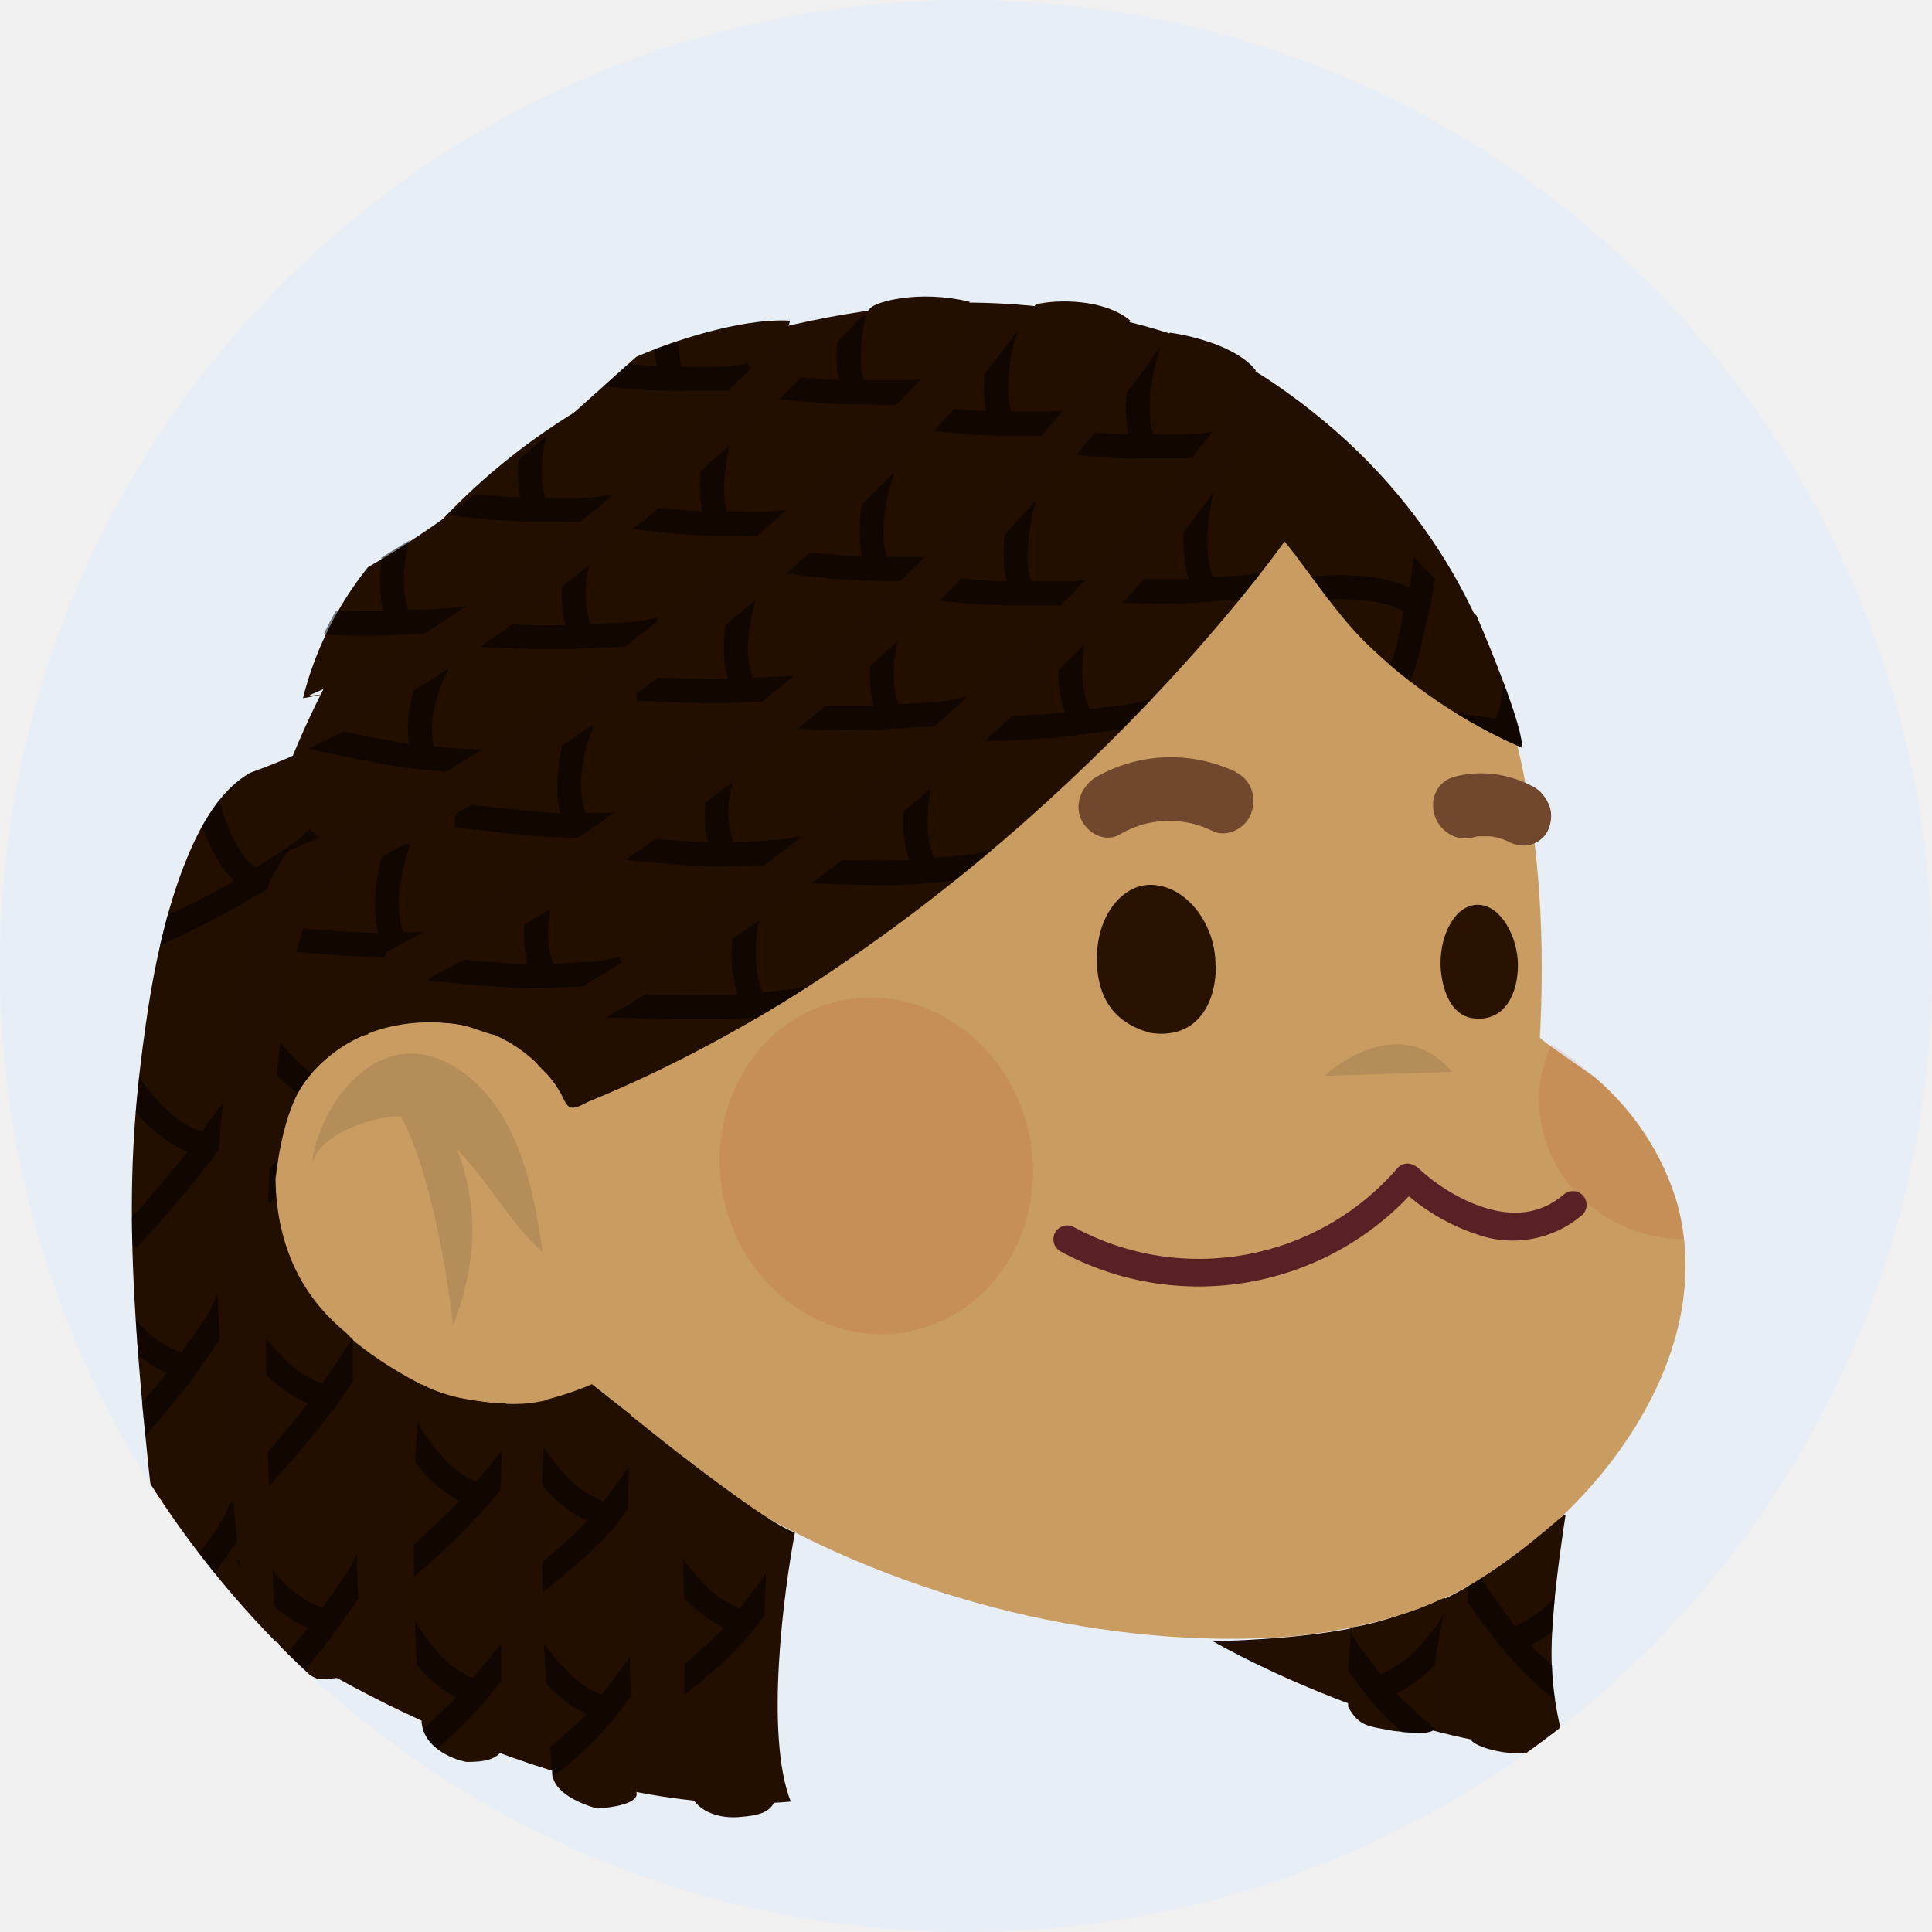
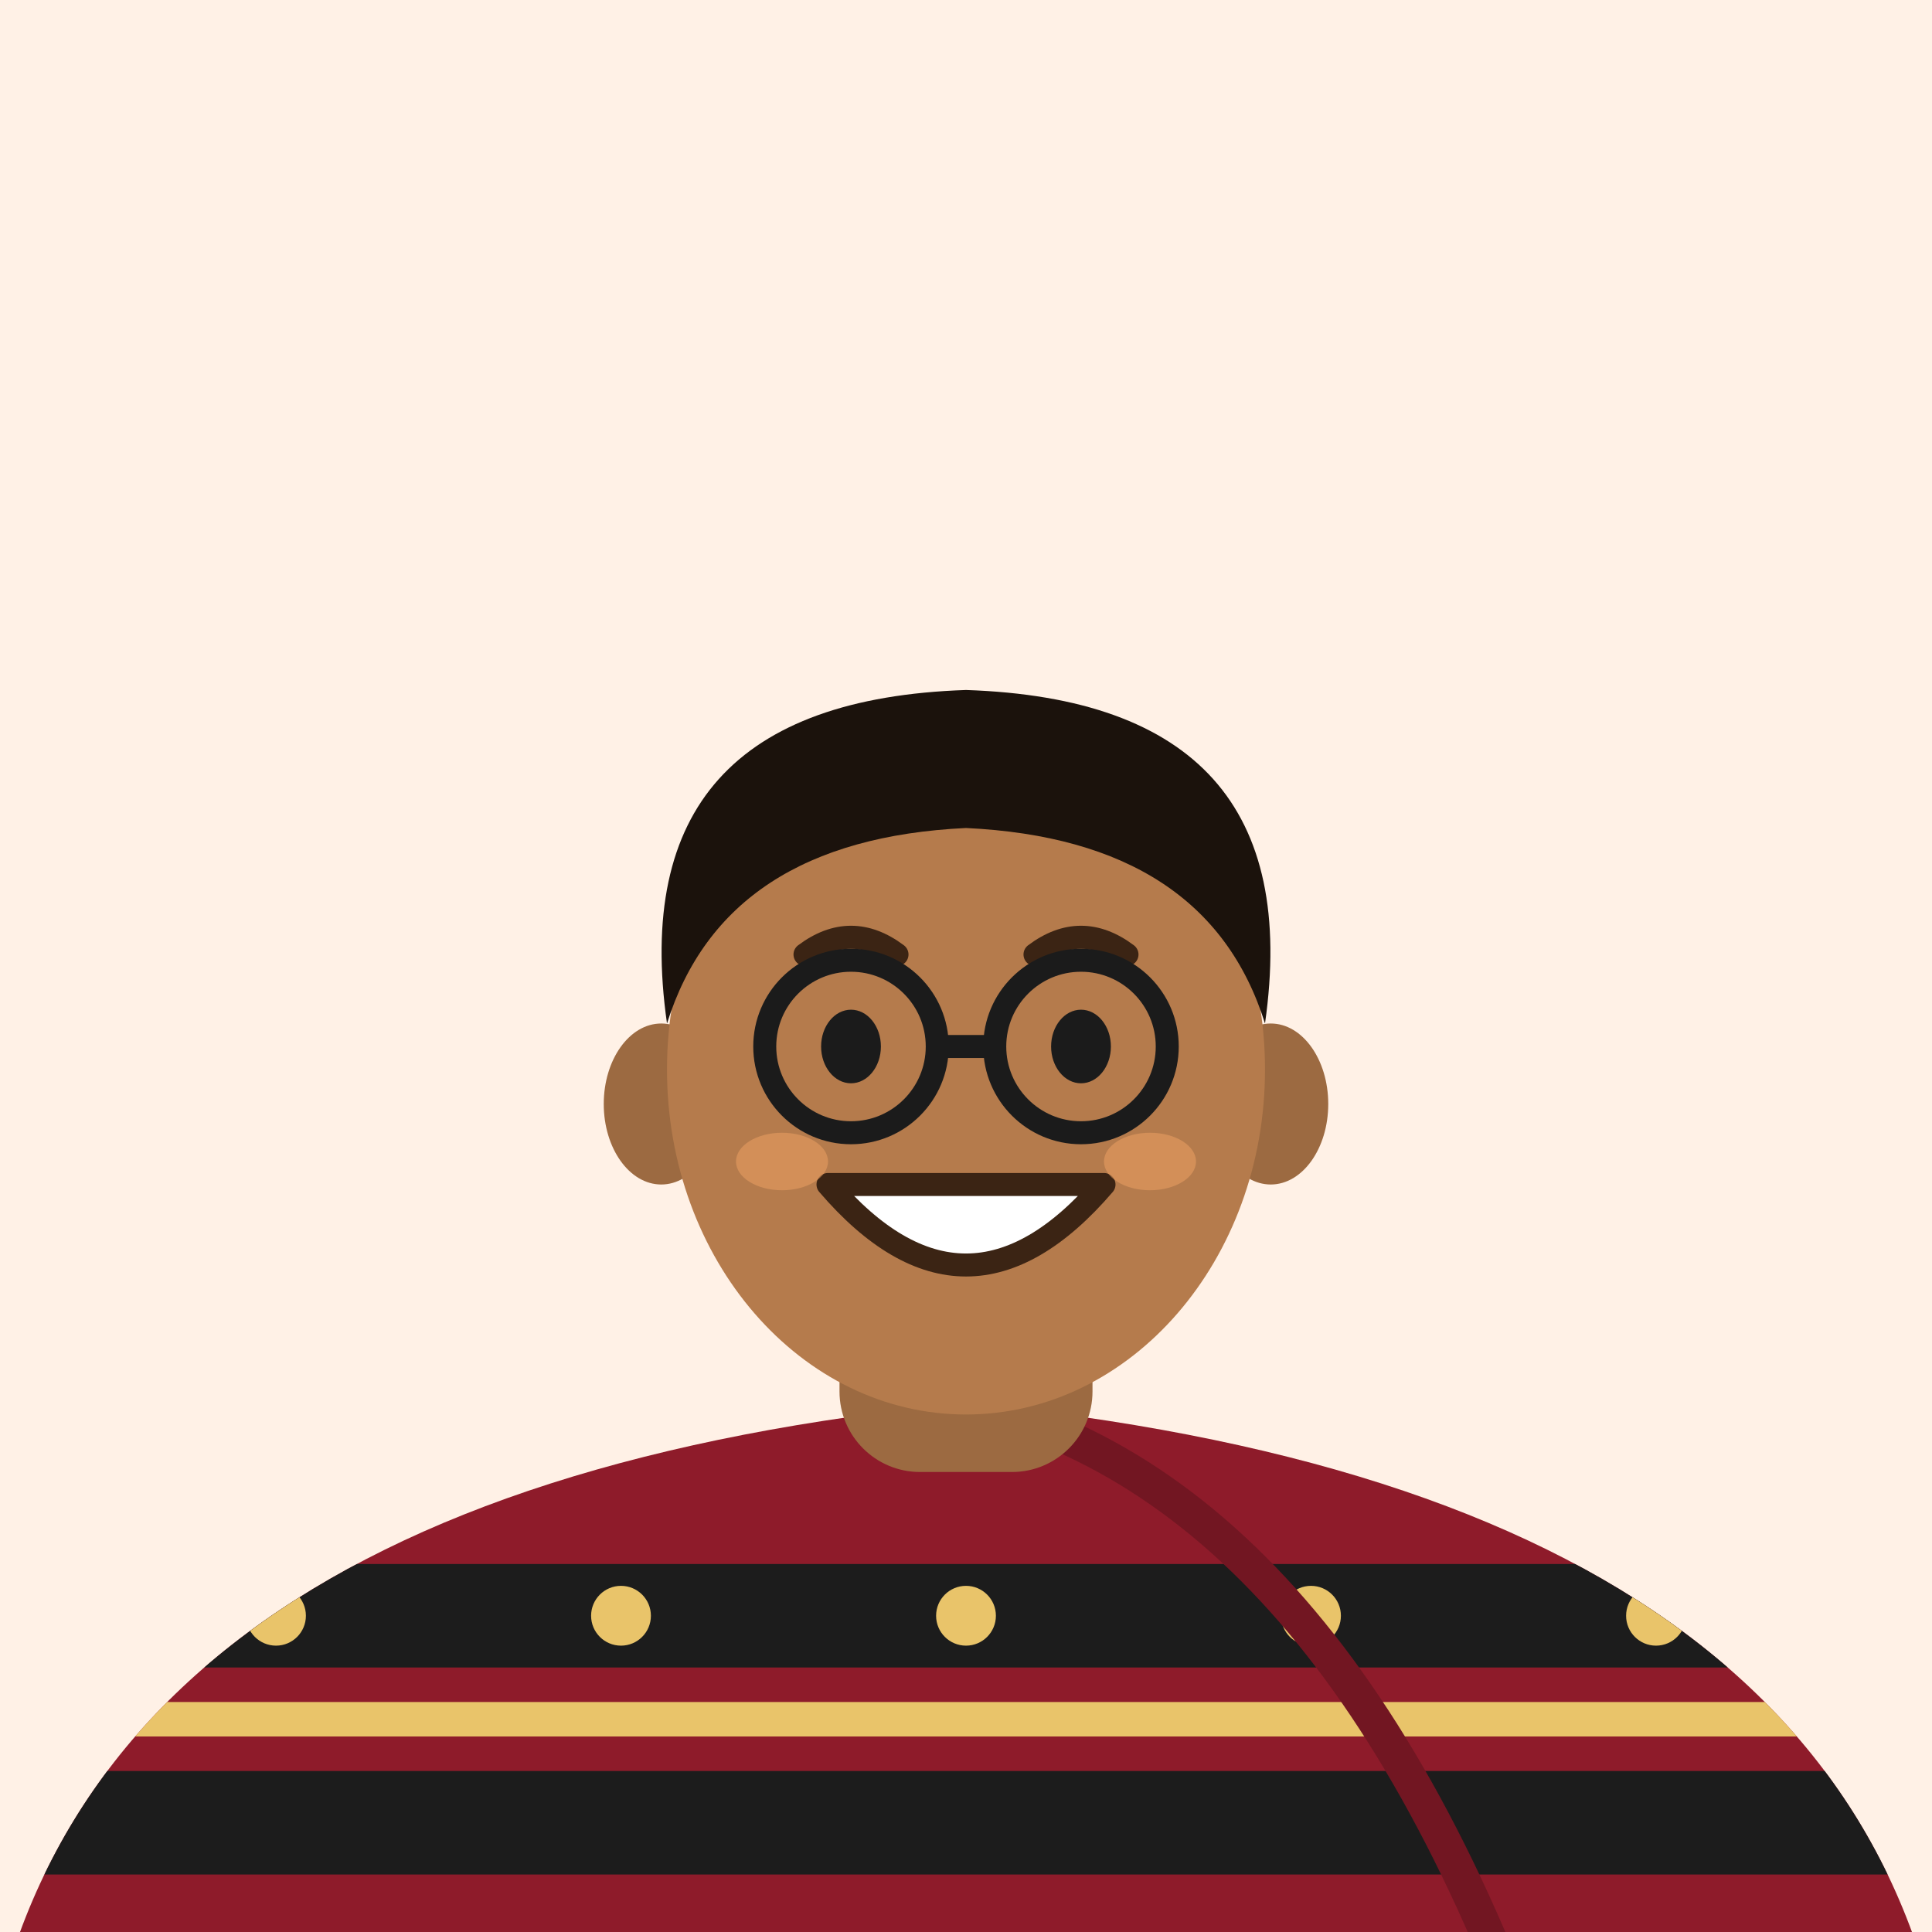
- <svg xmlns="http://www.w3.org/2000/svg" viewBox="0 0 480 480" fill="none" shape-rendering="auto">
-   <mask id="viewboxMask">
-     <rect width="480" height="480" rx="240" ry="240" x="0" y="0" fill="#fff" />
-   </mask>
-   <g mask="url(#viewboxMask)">
-     <rect fill="#e8eef6" width="480" height="480" x="0" y="0" />
-     <g transform="matrix(.85775 0 0 .85427 52 47)">
-       <path d="M264 38.6s131.4 20.6 121.4 208.1c0 .7 15.2 10.9 16.4 12a77.1 77.1 0 0 1 23.4 36.3c13.9 51.3-35.7 104.2-75.8 118.2a155 155 0 0 1-46.7 8.3c-103.1 3-239.7-62.7-246.7-191a202.7 202.7 0 0 1 15.1-83.9c0 .1 57.4-142.5 192.9-108Z" fill="#c99c62" />
-       <path d="M388.7 248.7a57 57 0 0 0-3.2 10.5 40 40 0 0 0 8.5 30.4 42.3 42.3 0 0 0 33 15.7c-3.2-31.7-29-50.7-38.3-56.6ZM203.5 332c24.4-5.2 39.6-31 33.9-57.5-5.7-26.5-30.2-43.7-54.6-38.5-24.4 5.3-39.5 31-33.8 57.6 5.7 26.5 30.1 43.7 54.5 38.5Z" fill="#DC2400" style="mix-blend-mode:multiply" opacity=".1" />
-       <path opacity=".1" d="M323 257.9s20.9-19.9 37-1.2Z" fill="#000" />
-       <path d="M128.7 356.9C59.3 391.7-3.7 304.4 16.5 255.3c12.9-31.4 50.4-33.8 72.1-5.2a185 185 0 0 1 29.1 59.1" fill="#c99c62" />
-       <path opacity=".1" d="M71.5 279c9 9 16.1 22.5 25 30-1.7-12.5-4.3-26-10.4-37.3-6.2-11.6-17.5-21-29-20.3-14.2 1-25.9 17.6-27.4 32.6 1-9 19-15 25.9-14.2 10.8 20.4 15 60.6 15 60.6 9-22.7 5.4-40.7 1-51.5Z" fill="#000" />
+ <svg xmlns="http://www.w3.org/2000/svg" viewBox="16 6 168 168" aria-hidden="true">
+   <defs>
+     <clipPath id="b2">
+       <path d="M14 210 Q18 154 100 146 Q182 154 186 210 Z" />
+     </clipPath>
+   </defs>
+   <rect x="0" y="0" width="200" height="200" fill="#FFF1E6" />
+   <g transform="translate(0 -18)">
+     <path d="M14 210 Q18 154 100 146 Q182 154 186 210 Z" fill="#8E1B2A" />
+     <g clip-path="url(#b2)">
+       <rect x="0" y="160" width="200" height="9" fill="#1C1C1C" />
+       <rect x="0" y="172" width="200" height="3" fill="#E9C46A" />
+       <rect x="0" y="178" width="200" height="9" fill="#1C1C1C" />
+       <circle cx="40" cy="164.5" r="2.6" fill="#E9C46A" />
+       <circle cx="70" cy="164.5" r="2.6" fill="#E9C46A" />
+       <circle cx="100" cy="164.5" r="2.6" fill="#E9C46A" />
+       <circle cx="130" cy="164.5" r="2.6" fill="#E9C46A" />
+       <circle cx="160" cy="164.5" r="2.6" fill="#E9C46A" />
    </g>
-     <g transform="matrix(.85472 0 0 .855 19 -17)">
-       <path fill-rule="evenodd" clip-rule="evenodd" d="M386.9 358c1 0 2 .4 2.9 1.1 4.2 4 11.4 9.2 19.5 11.7 7.9 2.5 16 2.2 23-3.8a4 4 0 1 1 5.3 6 31 31 0 0 1-30.7 5.5 59.7 59.7 0 0 1-19.6-11 84.3 84.3 0 0 1-101.3 16 4 4 0 0 1 4-7 76.3 76.3 0 0 0 94-17.2 4 4 0 0 1 2.9-1.3Z" fill="#592125" />
+     <path d="M100 146 Q134 154 152 210" fill="none" stroke="#721622" stroke-width="3" stroke-linecap="round" />
+     <rect x="89" y="136" width="22" height="16" rx="7" fill="#9c6a41" />
+     <ellipse cx="73.5" cy="120" rx="5" ry="7" fill="#9c6a41" />
+     <ellipse cx="126.5" cy="120" rx="5" ry="7" fill="#9c6a41" />
+     <ellipse cx="100" cy="117" rx="26" ry="30" fill="#B57B4C" />
+     <ellipse cx="90" cy="115" rx="2.6" ry="3.2" fill="#1B1B1B" />
+     <ellipse cx="110" cy="115" rx="2.6" ry="3.2" fill="#1B1B1B" />
+     <path d="M86 107 q4 -3 8 0 M106 107 q4 -3 8 0" stroke="#3B2414" stroke-width="2" fill="none" stroke-linecap="round" />
+     <path d="M88 127 Q100 141 112 127 Z" fill="#FFFFFF" stroke="#3B2414" stroke-width="2" stroke-linejoin="round" />
+     <ellipse cx="84" cy="125" rx="4" ry="2.5" fill="#eba063" opacity=".55" />
+     <ellipse cx="116" cy="125" rx="4" ry="2.5" fill="#eba063" opacity=".55" />
+     <g fill="none" stroke="#1B1B1B" stroke-width="2">
+       <circle cx="90" cy="115" r="7.5" />
+       <circle cx="110" cy="115" r="7.5" />
+       <path d="M97.5 115h5" />
    </g>
-     <g transform="matrix(.85472 0 0 .855 19 -17)">
-       <path d="M331.2 300.5c0 11.9-6.2 21.5-19.1 19.5-9.3-2.5-15.5-9-15.5-21.5 0-13 7.7-21.5 15.5-21.5 10.6 0 19.1 11.6 19 23.5ZM419 300.3c0 8-3.6 16.5-12.8 15.5-7.8-.8-9.7-11-9.7-16 0-8.7 4.4-17 10.8-17 6.8 0 11.7 9.5 11.7 17.5Z" fill="#2A1200" />
-       <path d="M337 244.2a43.9 43.9 0 0 0-40.5 1.4c-4 2.3-6.6 7.7-4.5 12.3 1.9 4.2 7 6.9 11.2 4.5 1.3-.8 2.6-1.4 4-2 .4-.2 1.5-.4 1.9-.7l.6-.2a37.5 37.5 0 0 1 6.5-1.1h1.9a34.2 34.2 0 0 1 6.3.8l2 .6c1.3.4 2.6 1 4 1.6 4 2 9.6-.8 11.1-5.3 1.7-5-.3-9.8-4.6-11.9ZM423.5 248.5c-7.4-4-16-5-23.6-2.7-2 .6-4 2.4-4.8 4.4-1 2-1 4.8-.2 7a10 10 0 0 0 4.6 5.3 9 9 0 0 0 6.6.7l1.1-.3h3.6c1.4.1 2.8.5 4.2 1l1.4.6c2 1.1 4.6 1.4 6.7.7 2-.6 4-2.3 4.8-4.4.8-2 1.1-4.6.2-6.9-1-2.3-2.4-4.2-4.6-5.4Z" fill="#71472D" />
-     </g>
-     <g transform="matrix(.85472 0 0 .85667 18 -15)">
-       <path d="M144 337.5C245 304.5 318.5 212 351 167c14 33.6 51.8 58 69 66-8-38-29-76-71-104.5-33.6-22.8-84.2-24.8-104-22.5C19 127.5 27 382 49.3 487c28 20 99 58.6 159.5 53-7.6-19.2-2-61.2 1.2-78-12.4-4.8-47.8-34.3-59-43-16.5 7-23 7-43.5 3-74-34-42-87.5-42-87.5s10-20 37.5-20.5c22-.4 34.2 11.8 41 23.5ZM433.5 525c-6.8-9.6-2.8-53.2 0-68-28 23.5-44.5 35-102 36.5C350 504 396.3 525 433.5 525Z" fill="#220F01" />
-       <path fill-rule="evenodd" clip-rule="evenodd" d="M257.7 116c-18 19.4-49 50-84.4 79-34.5 28.1-74.1 55.6-110 69-1.4 1.4-4 4.9-7.1 12.4a177 177 0 0 0-10 41.1c-5.4 37.7-7 73.8 3.3 160.5.8 6.9-4.5 10.8-12.5 9-6.5-1.5-10.7-7.1-11.5-14-10.5-88-9.9-118.5-4.1-159 2.9-20.3 7-35.7 11.7-47.1 4.4-11 10-19.7 17-24.3l1.2-.8 1.5-.6c32.3-11.6 70-37.3 104.7-65.6 30-24.5 56.7-50.2 74.5-68.8 1.7-1.8 14-5.3 28.7-1.8.8 3.8-.2 8-3 11Zm-52.3.3c-24.6 24.7-80.7 79-136.2 102.7-2.4 1 12.5-1.7-2.2 1a99.2 99.2 0 0 1 18.9-38c31.3-18 54.7-40.3 78-61 8.6-3.8 29.6-11.3 44.7-10.5-.5 2.1-1.6 4.1-3.2 5.8ZM91.3 293.8c113-60.3 193.2-147.3 216.2-183.3-7.6-6.4-21.5-6.2-27.5-4.7-20.5 32-91.6 108.4-202.8 167.1l-.7.4-.7.5a22.7 22.7 0 0 0-7 9.1c-1.5 3.2-2.8 7-4 11.4-2.3 9-4.3 21.6-5.8 38.8-3 34.4-4.4 76 0 157.4.4 6.9 8.5 12.5 12.5 14h.1c2 0 11.4 0 12.4-5-2-37.6-2.4-67.3-2.5-93.5l-2-2c-5.7-4.8-20-17.3-20.5-44.5 2.5-21.2 8-27.9 10.2-30.4l.8-1.1c10-10 15.9-10.5 15.9-10.5 1-7.2 2-12.8 3.2-17 .8-3.2 1.6-5.4 2.2-6.7Zm33 181.6c.2 7.3.2 13.3.2 18.6.1 10.9.2 18.5 1 27.5.6 6.9-7 7-11 7-5-1-12.4-4.6-13-11.5v-.7l-.2-1.4c-1.1-12.3-1.6-17.1-2-39a387 387 0 0 1 2.3-56.9c3.4 2 13 5.5 24.4 5.5-1.7 13.5-2 32.2-1.7 51ZM106.2 300C217.2 241.3 298.4 146.2 319 114c6.2.8 19.8 4.1 25 11-23.1 36.1-106 132-220.5 192.5-.8.4-2.7-.3-5-1.1-2-.7-4.3-1.5-6.5-1.9-4-.7-11-.5-11-.5-3.2-6.1-1-10.8 5.2-14Zm246.1-125.4C323.1 214.7 247 297.5 150 337c-5.5 2.9-5.8 2.3-8-2.3l-1-1.7a20 20 0 0 0-4.1-5c-2.3-2.3-3.6-3.5.3-5.6C247.9 264 318.2 182.2 339 149.8c1.7-2.8 4.4-4.6 7.4-5.4a12.5 12.5 0 0 1 16.7 3.2 319.4 319.4 0 0 0 45 48.4c4.4 10.1 13.3 32 13.3 38.4a152.6 152.6 0 0 1-45.9-30.9c-5.7-5.7-11.1-13-16-19.6-2.6-3.5-5-6.8-7.2-9.4ZM161.6 474.3a607.1 607.1 0 0 1 .9-46.3l-11.5-9a94.2 94.2 0 0 1-13.5 4.5l-.4 7.2v4.4a759.8 759.8 0 0 0 2.4 95.2v1.7c.5 6.9 13 10 13 10s11-.5 11.5-4c-1.4-18-1.9-36.5-2.4-63.8Zm16 .4.3 24c0 13.7.1 24 1.1 36.3.5 6.9 7.6 10 14.5 9.5s11.5-1.6 11-8.5c-4.5-21.7-4.2-29-3.4-48.8l.4-10.2c0-2.9.2-6.6.5-10.3.3-3.2.5-6.3.5-8.7-3.5-2-18-12.5-25-18a679 679 0 0 0 0 32.2l.1 2.5Zm247-10.2c5.2-4.3 9.6-8.6 9.4-7.5l-.6 3.9c-1.2 8.4-3 21.2-3.4 32.3a93 93 0 0 0 4 30.8c.9 2.5-7 2-13.5 2-7 0-13.5-2.5-14-4-3.6-10.6-1.9-16-1.5-29.5l.8-15s10.2-6 18.7-13ZM399 481c0-.5-5 2.5-13.5 5-9 3-14 3.5-14 3.5 0 5.7-.2 3-.7 12.5v10.5c3.3 6 6.2 5.6 13.2 7 7 .7 13 1.5 12.5-2.5s-1.1-5.4-.7-13.7c.4-7.6 3.2-17.6 3.2-22.3Z" fill="#220f00" />
-       <path d="m176.2 116.3-7 2.5c.1 1.7.3 3.3.7 4.9l-8.4-.6-3.8 3.4-3.3 3a174.3 174.3 0 0 0 26.2 1.3h10.1a791 791 0 0 0 6.3-6.2l-.6-1.9a34 34 0 0 1-9.8 1.2h-5.9l-3.6-.1c-.6-2.2-1-4.7-.9-7.5ZM156.8 161.3l-.2-.5a34 34 0 0 1-9.7 1.1h-9.5a32.5 32.5 0 0 1-.4-13.9l.7-4-8 6.8c-.4 3.6-.3 7.4.4 11-4.3-.2-9-.6-13-1l-8.2 6a197.7 197.7 0 0 0 32 2l6 .1h.6c3.2-2.5 6.3-5 9.3-7.6ZM115 193c-2 .6-4.7.9-7.7 1l-6 .3-3.6.1a27 27 0 0 1-1.2-12.2c.3-3 .9-5.7 1.5-8l-8.2 5-.2 2.3c-.4 4.2-.4 9 .8 13.3-4.3 0-9.3 0-13.8-.2a107 107 0 0 0-3.6 6.9 249.6 249.6 0 0 0 28.6-.2h.8L115 193ZM99.3 217.7c3.4-2 6.8-4.2 10.2-6.5a43.9 43.9 0 0 0-4.2 11.3 24 24 0 0 0-.2 11.4l3.7.4 6 .4 4.2.2-10.2 6.4h-.6c-2-.3-4-.4-5.8-.5-8.3-.6-24.5-4.1-32.3-5.8l-1.5-.4c3.3-1.5 6.7-3.2 10-5 6.1 1.3 13.4 2.8 19.2 3.6a34.1 34.1 0 0 1 1.5-15.5ZM37.7 257.2c1.6-2.8 3.2-5.4 5-7.7.7 2.8 1.8 6.2 3.3 9.7 2 4.3 4.5 8 7.2 10l3-2h.1l5-3.1a37 37 0 0 0 7.6-6.2l3.1 2.6-8.8 3.5a38 38 0 0 0-6.6 11.3l-1.5 1a307 307 0 0 1-29.7 15.5l2.2-8.8c6-2.9 13.8-6.7 19.4-10-3.2-3-5.6-7-7.3-11-.8-1.6-1.4-3.2-2-4.8ZM18.4 340l1-10.2c1.5 2.4 4.3 6 7.8 9.4a27 27 0 0 0 10.5 6.5l2-3h.1a222.2 222.2 0 0 0 4-5.6c-.5 4.4-.9 9-1.2 13.7l-.4.7a342.3 342.3 0 0 1-23.7 28l-1-1c-.2-2.8-.2-5.5-.2-8 4.6-5.1 11.5-13 16.1-18.9-4-1.6-7.9-4.5-11-7.3a59 59 0 0 1-4-4.2ZM19.1 410.6l-.7-10.3 2.8 2.9a27 27 0 0 0 10.5 6.5l2-3h.1l3.4-4.8a37 37 0 0 0 4.7-8.7l.4.1c0 4 .3 8.3.5 12.7l-3.3 4.8-3.3 4.7c-3.2 4.8-9.6 12.2-15 18.4l-1-9.6c2.6-3 5.2-6 7.2-8.7-3-1.2-5.8-3-8.3-5ZM25.4 472.3l-1.2-10.1 1 1a27 27 0 0 0 10.5 6.5l2-3h.1l3.4-4.8a37 37 0 0 0 4.7-8.7l.9.3 1.1 10.9-.9 1.4-3.5 5-3.3 4.7c-1.8 2.6-4.5 6.1-7.5 9.7-2-1.3-3.7-3-4.9-5.1l3.6-4.5c-2-.8-4.1-2-6-3.3ZM62 497.5l6.4-7.9c-3.6-1.4-7-3.8-9.8-6.3l-.5-10.5c1.2 1.4 2.6 3 4.1 4.4a27 27 0 0 0 10.5 6.5l2-3h.1l3.4-4.8c2-3 3.5-5.5 4.4-7.8l.5 13-2.6 3.7-3.3 4.7c-2.3 3.4-6 8-10 12.7a24.4 24.4 0 0 1-5.2-4.7ZM100.1 500.3c-.2-3.6-.4-7.6-.5-13 1.3 2.5 3.8 6.2 6.8 9.5a27 27 0 0 0 9.9 7.4l2.3-2.7a222.3 222.3 0 0 0 6-7.3v11l-.6.7c-1.3 1.6-2.6 3-3.7 4.5-2.7 3.4-8.4 9-14.2 14.3a11.7 11.7 0 0 1-4.2-5.7c3.6-3.3 7-6.6 9.5-9.2a37.3 37.3 0 0 1-11.3-9.5ZM138.9 524.2c3.9-3.3 7.7-6.7 10.5-9.6a37.5 37.5 0 0 1-11.7-8.8L137 494c1.6 2.4 4 5.3 6.7 8a27 27 0 0 0 10.2 7l2.2-3a219.5 219.5 0 0 0 6-8.2c0 4 .1 7.9.3 11.6l-.7.8-3.4 4.7a106 106 0 0 1-18.8 18l-.1-.9-.1-1.7-.5-6ZM161.7 443l-.2 12c-1 1.4-2 2.6-2.8 3.9-3 4.2-9.4 10-15.2 14.9a723 723 0 0 1-6 5l-.8.7a1471.6 1471.6 0 0 1-.1-9l2.4-2c4-3.4 7.9-7 10.7-9.9a37.5 37.5 0 0 1-13.1-10.3c0-3.9.2-7.6.3-11.2 1.5 2.4 4.1 5.9 7.2 9a27 27 0 0 0 10.3 6.8l2.2-3a219.5 219.5 0 0 0 5.1-7ZM100.4 430c1.3 2.5 3.8 6.3 7 9.8a27 27 0 0 0 9.9 7.4l2.3-2.7 3.8-4.6 1.4-1.8-.4 11.6-3.1 3.7a205.9 205.9 0 0 1-22 21.4l-.1-9.4h.1c4.9-4.5 9.7-9.1 13.2-12.6a37.3 37.3 0 0 1-12.9-11.3l.8-11.6ZM81.3 405.8l.2.2v12.3l-1 1.5-3.3 4.7a285.2 285.2 0 0 1-20.1 24l-.3-10c4-4.5 8.3-9.7 11.6-13.9a37.2 37.2 0 0 1-12.1-8.5l-.1-10.7a53 53 0 0 0 6 6.8 27 27 0 0 0 10.5 6.5l2-3h.1a222.2 222.2 0 0 0 6.5-10ZM148.3 303.6l-4.6.2c-2.1 0-4 .2-5.9.3-5 .3-15-.4-24.2-1.2l-10.5-1a18 18 0 0 1 3-2l7.6-4h.5c6.6.6 13.2 1.1 18.1 1.2-1-3.6-1.2-7.7-1-11.4l7.6-4.6-.4 3.6a27 27 0 0 0 1.2 12.3l3.6-.2 6-.3c3.9-.2 7.2-.7 9.7-1.6l.6 1.8-11.3 6.9ZM191.8 289.8l7.7-5.2a53 53 0 0 0-.9 8.5c0 4.7.6 9 2 12.2l3.7-.4 6-.7 3.5-.6-14.6 9c-5 .6-15 .6-24 .5a1061 1061 0 0 1-15.8-.4l-4.3-.1a610 610 0 0 0 11.4-6.7 918 918 0 0 0 26.9 0 37.3 37.3 0 0 1-1.6-16ZM256.6 272.8l-1.7.2-5.8.6c-5 .6-12.8.7-19.9.5-4.9 0-9.6-.2-13-.4h-1.4l8.9-6.7a502.9 502.9 0 0 0 19.5 0 37.3 37.3 0 0 1-1.6-14.2l7.8-6.5a53 53 0 0 0-.8 8c-.2 4.6.4 9 1.9 12l3.6-.3 6-.6c2.6-.3 5-.8 7-1.3-3.4 3-7 5.8-10.5 8.7ZM314 220l-8.9 9-4.9.7-5.7.7c-8.4 1.3-22.3 2-29.3 2l7.8-7.2c5-.2 10.7-.6 15.5-1.1a36 36 0 0 1-2-12l7.5-7.6-.5 6.6c0 4.7.6 9 2.2 12 1.2 0 2.4-.2 3.7-.4l5.9-.7c3.4-.5 6.4-1.1 8.6-2ZM345.4 183.7l-6.2 7.7-3.6.2-5.8.5c-7.8.7-18 .5-24.4.2l6-6.8h13a41.5 41.5 0 0 1-1.4-13.8c3.2-4 6.1-7.9 8.7-11.4a63 63 0 0 0-1.7 10.9c-.3 5.2 0 10.1 1.6 13.7l3.5-.2 6-.5 4.3-.5ZM365.1 191.4l-4.9-6.6c3.7-.5 8.8-.7 14-.3 4.7.4 10 1.3 14.4 3.4l1.4-8.8a299 299 0 0 0 6.1 6.2 122.1 122.1 0 0 1-3 14.6l-1.3 6c-.8 3.1-1.7 6.4-3 9.2-2-1.5-3.9-3-5.7-4.6.7-1.8 1.3-4 1.9-6.3l1.3-5.8.7-3.5c-3.3-2-8.1-3-13.3-3.4-3-.3-6-.3-8.6-.1ZM419.7 233.6c-6-2.7-11.9-5.8-17.6-9.3l2 .3 6 .8 3.6.4c1.4-2.7 2.1-6.5 2.2-10.6 2.9 7.6 5.3 15 5.5 18.6l-1.7-.2ZM211.6 260.5l-10.5 7.9-5.1.2c-2 0-4 0-5.8.2-5 .2-12.9-.3-20-1-3.3-.2-6.7-.6-9.5-.9l8.8-6.1a392.6 392.6 0 0 0 15.2 1c-1-3.7-1-7.8-.8-11.5l8-6a52 52 0 0 0-1 5 27 27 0 0 0 1.2 12.4l3.6-.1 6-.3c3.9-.2 7.2-.6 9.7-1.4l.2.6ZM259.7 220l-9.1 8.2h-.2l-6.1.3-5.8.4c-7.8.6-20.3.4-27.7 0l8-6.7h14.1c-1-3.7-1.3-7.8-1-11.5a717 717 0 0 0 7.9-7.3l-1 6c-.3 4.8 0 9.2 1.4 12.3 1.2 0 2.5 0 3.7-.2l6-.3c3.8-.3 7.2-.8 9.6-1.7l.2.4ZM294.5 185.6a681 681 0 0 1-7.2 7.5h-10.9a191 191 0 0 1-24.3-1.4l6.4-6.4c4 .4 8.7.7 13 .8-1-4.4-1-9.2-.5-13.7a654 654 0 0 0 9.2-9.9c-.8 2.8-1.6 6.2-2.1 9.8-.7 5.2-.7 10.1.6 13.8h9.5c2.3 0 4.4-.2 6.3-.5ZM331.4 142.7l-6 7.7H312c-6.3.3-14.2-.3-20.3-1l5.5-6.5c3.2.3 6.5.5 9.7.6-.8-3.9-.9-8-.5-12 4-5.2 7.4-9.9 10-13.8-1 3-2.2 7.3-2.8 12-.7 5.1-.6 10 .6 13.8h9.5c2.9-.1 5.4-.3 7.6-.8ZM274.7 113.4c-.8 2.7-1.7 6-2.2 9.6-.8 5.2-.8 10.1.4 13.8h3.5a204.8 204.8 0 0 0 11.4-.1c-2 2.3-4 4.8-6.2 7.2h-11c-6.3 0-14-.7-20.2-1.4l5.8-6.4 9.4.7c-.7-3.6-.8-7.4-.5-11 3.7-4.5 7-8.7 9.6-12.4ZM230.9 108c-.5 1.9-1 3.9-1.2 6-.8 5.1-.8 10 .3 13.8h9.6c2.7 0 5.2 0 7.3-.5l-7.4 7.6h-6l-5.8-.1c-7 0-15.9-.8-22.3-1.6l6.6-6.3c3.5.4 7.2.7 10.8.8-.8-3.5-.8-7.3-.5-11l8.6-8.7ZM182.6 154.1l8.4-7.5a62 62 0 0 0-1 5.4c-.8 5.2-.9 10.2.3 13.8h3.6c2 .1 4 .2 6 .1 2.9 0 5.5-.2 7.7-.6L199 173l-5.3-.1H188c-8 0-18.5-1-25-2l7.4-6.1c4 .4 8.5.8 12.7 1a39 39 0 0 1-.5-11.7ZM142.3 187.6l7.8-6.1-.7 4.7a27 27 0 0 0 1.2 12.3l3.7-.2 6-.2c3.8-.3 7.2-.7 9.6-1.6l.3 1-9.6 7.6-6 .2c-2 0-4 .2-5.8.3-8.8.5-23.6 0-30.3-.5l9.2-6.5c5 .2 10.7.3 15.6.2-1-3.6-1.2-7.5-1-11.2ZM229.4 163.8l9.5-9.3a63 63 0 0 0-2.6 10.7c-.8 5.1-.8 10 .4 13.8h3.5a204.8 204.8 0 0 0 7.8 0l-7.3 7h-6.3c-9 0-20.8-1.3-26.9-2.2l7-6.1c4.5.5 10 1 15 1.2-1-4.8-.8-10-.1-14.8v-.3ZM190 198.6l8.7-7.3c-.9 2.7-1.7 6.5-2.1 10.5a27 27 0 0 0 1.1 12.3l3.7-.2a221.8 221.8 0 0 0 8.3-.4l-9.1 7.5c-1.6 0-3.2 0-4.7.2-9.7.6-26.7-.1-32-.6l.1-2 6.2-4.6c5.7.3 13.7.5 20.3.4a37 37 0 0 1-.6-15.8ZM142.3 233.8l8.7-6 .5.3a47.5 47.5 0 0 0-3.4 13 27 27 0 0 0 1 12.2h3.6l5-.1-10.7 7.2c-5 .2-12.8-.4-19.8-1.1l-12.9-1.5-3.3-.4.4-3.8 4.4-2.7a664.2 664.2 0 0 0 26 2.5c-1.2-4.3-1-9-.6-13.2.2-2.2.6-4.3 1.1-6.4ZM89.8 266.1l7.2-4 1.3.5c-1.1 2.5-2.6 7.6-3.2 13a27 27 0 0 0 1 12.3h3.7l2.5-.2-11 6-.6 1.4c-7.4 0-18.2-.8-25.7-1.5l2.1-6.8c6.7.5 15.3 1.2 21.7 1.3-1-4.3-1-9-.6-13.2a60 60 0 0 1 1.6-8.8ZM60.4 319.7a53 53 0 0 0 9 9.1l-.2.3c-.8 1-2.2 2.6-3.7 5.5a47.8 47.8 0 0 1-6.1-5.4l1-9.5ZM56.9 366l.4-9.7 2.5-2.8a127 127 0 0 0-.8 6l.2 5-1.7 2-.6-.6ZM48.5 469.7l.3 2.4-1.1-2 .8-.4ZM177.6 469.6v5.1l.1 6.2 1.2 1.1c2.9 3 6.5 5.8 10.5 7.6-3 3-6.8 6.5-10.8 9.9l-.7.6v9l5.3-4.3a106 106 0 0 0 18-18.7 1682.4 1682.4 0 0 0 .4-12.4 75.6 75.6 0 0 1-5.4 7.3l-2.2 3a27 27 0 0 1-10.2-7 52.7 52.7 0 0 1-6.2-7.4ZM409.6 475.2A222 222 0 0 0 417 486l2.2 3a27 27 0 0 0 11.7-8.4l-.8 10.2c-2 1.5-4 2.8-6.2 3.8 1.7 1.8 3.9 3.8 6.2 5.9.1 3.6.4 7 .9 10l-1-.7a106 106 0 0 1-18.6-19.6l-3.6-4.9-2.3-3.3.3-4.5 3.8-2.3ZM398.5 485.7l-.9 4.8c-.6 3.2-1.2 6.6-1.6 9.9l-.6.6c-3 3-6.6 5.8-10.5 7.6 2.9 3 6.7 6.5 10.7 9.9.2 0 .3.2.5.4-1.3 1.5-5 1.3-9.6 1a78.3 78.3 0 0 1-14-15.7l-1.7-2v-.2l.5-7.3c.1-1.2.2-1.9.2-4a61.6 61.6 0 0 0 6.5 9.3l2.2 3a27 27 0 0 0 10.3-7c3.8-3.7 6.7-8 8-10.3Z" fill="#000" fill-opacity=".5" />
-     </g>
-     <g transform="matrix(.85472 0 0 .85667 14 -12)" />
+     <path d="M74 113 Q70 85 100 84 Q130 85 126 113 Q121 97 100 96 Q79 97 74 113 Z" fill="#1B120C" />
  </g>
</svg>
